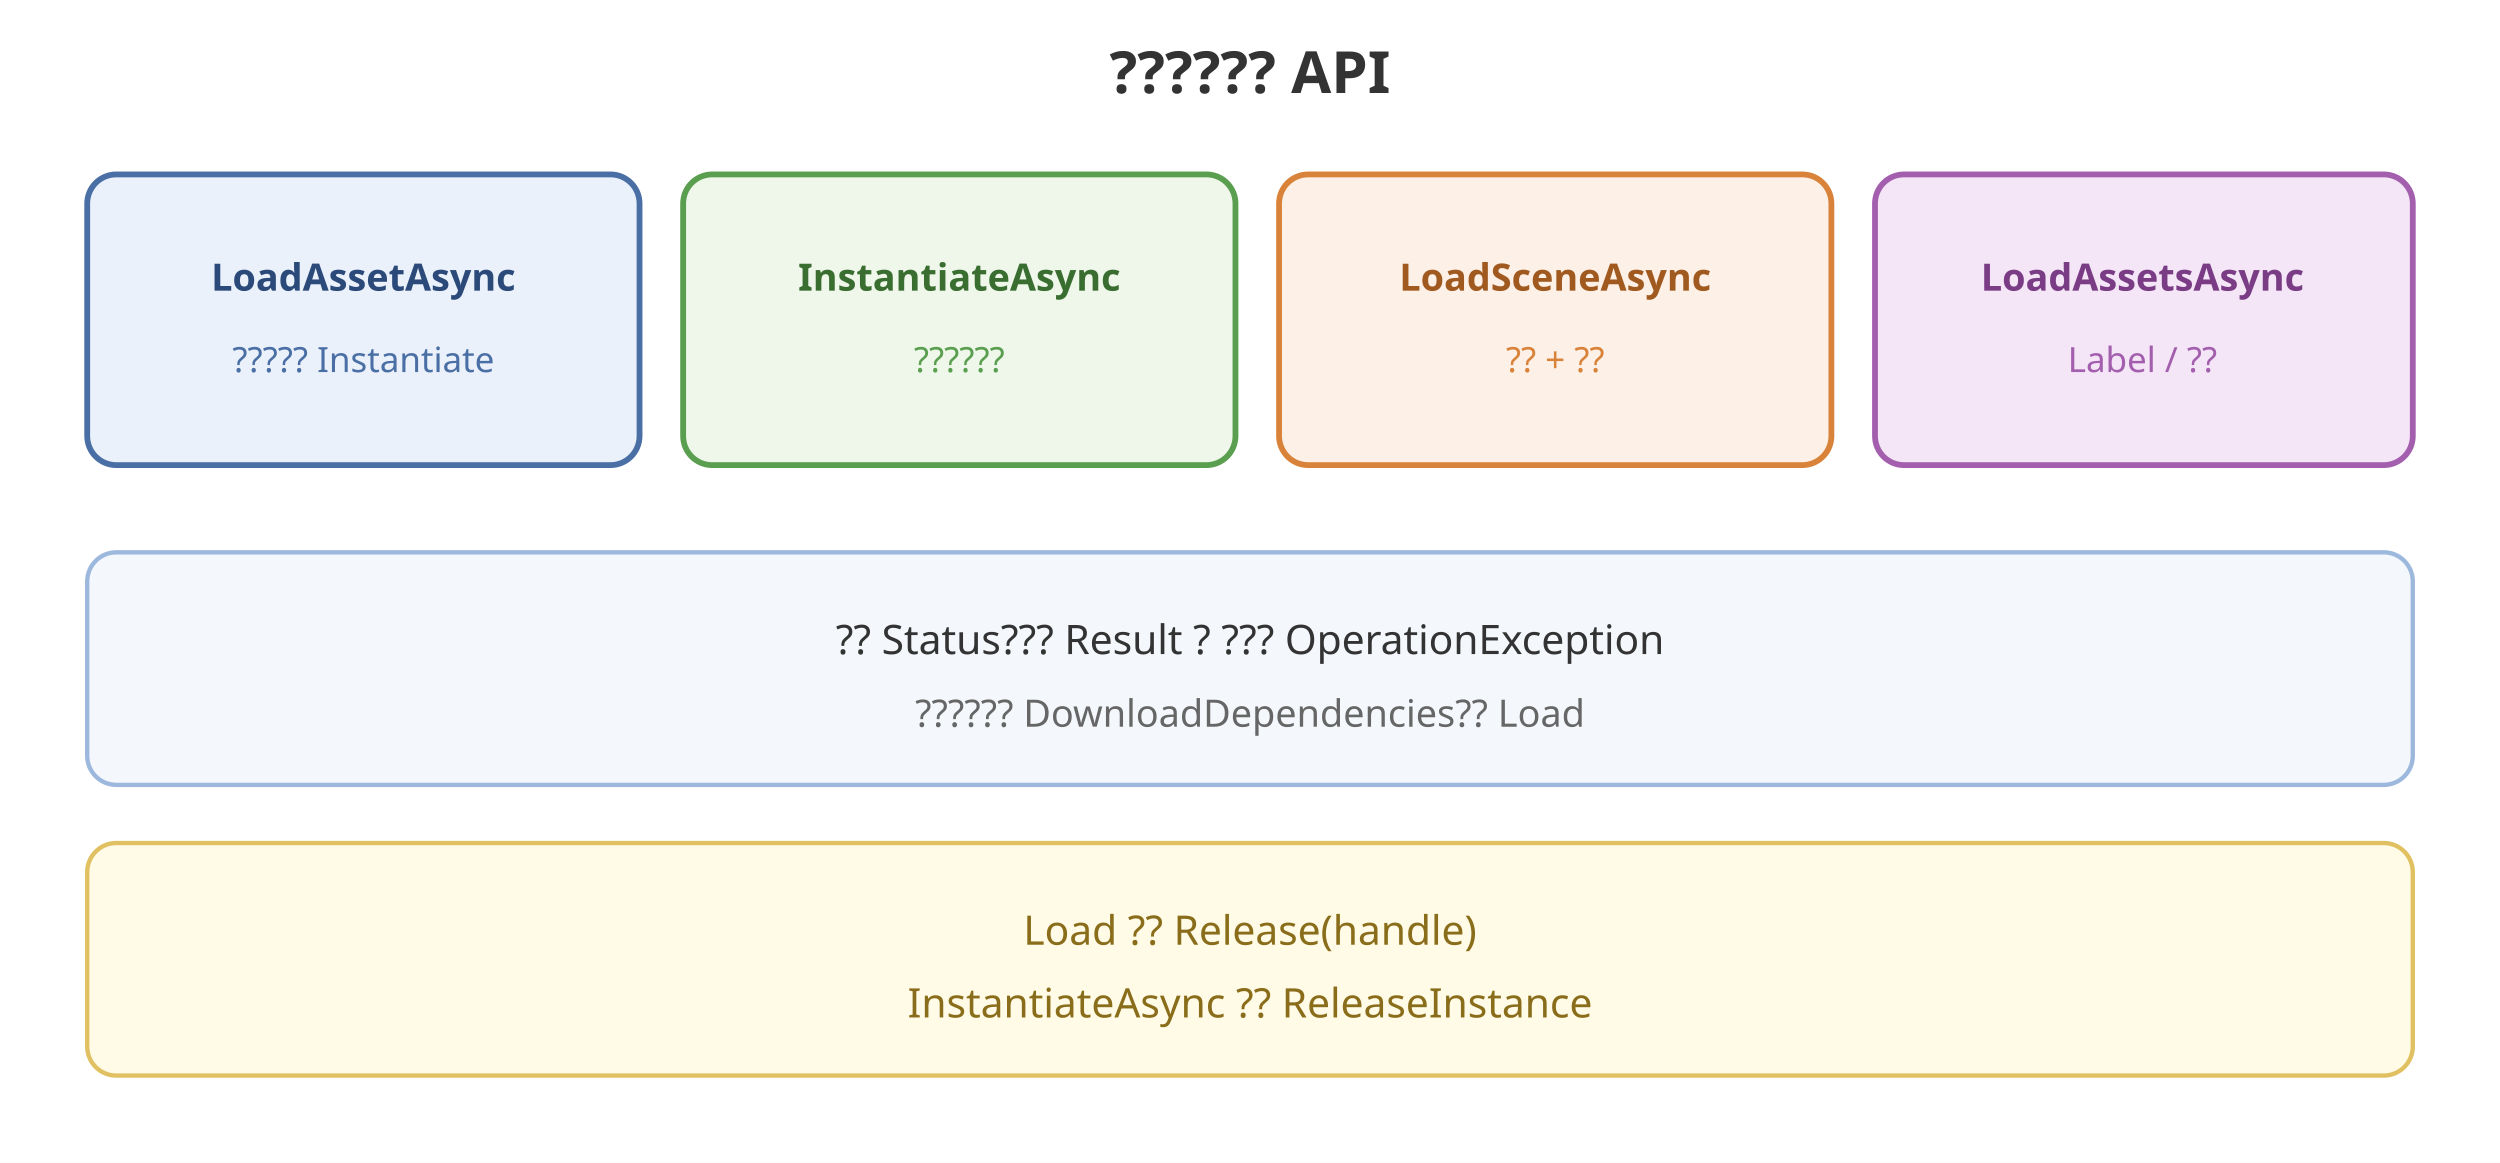
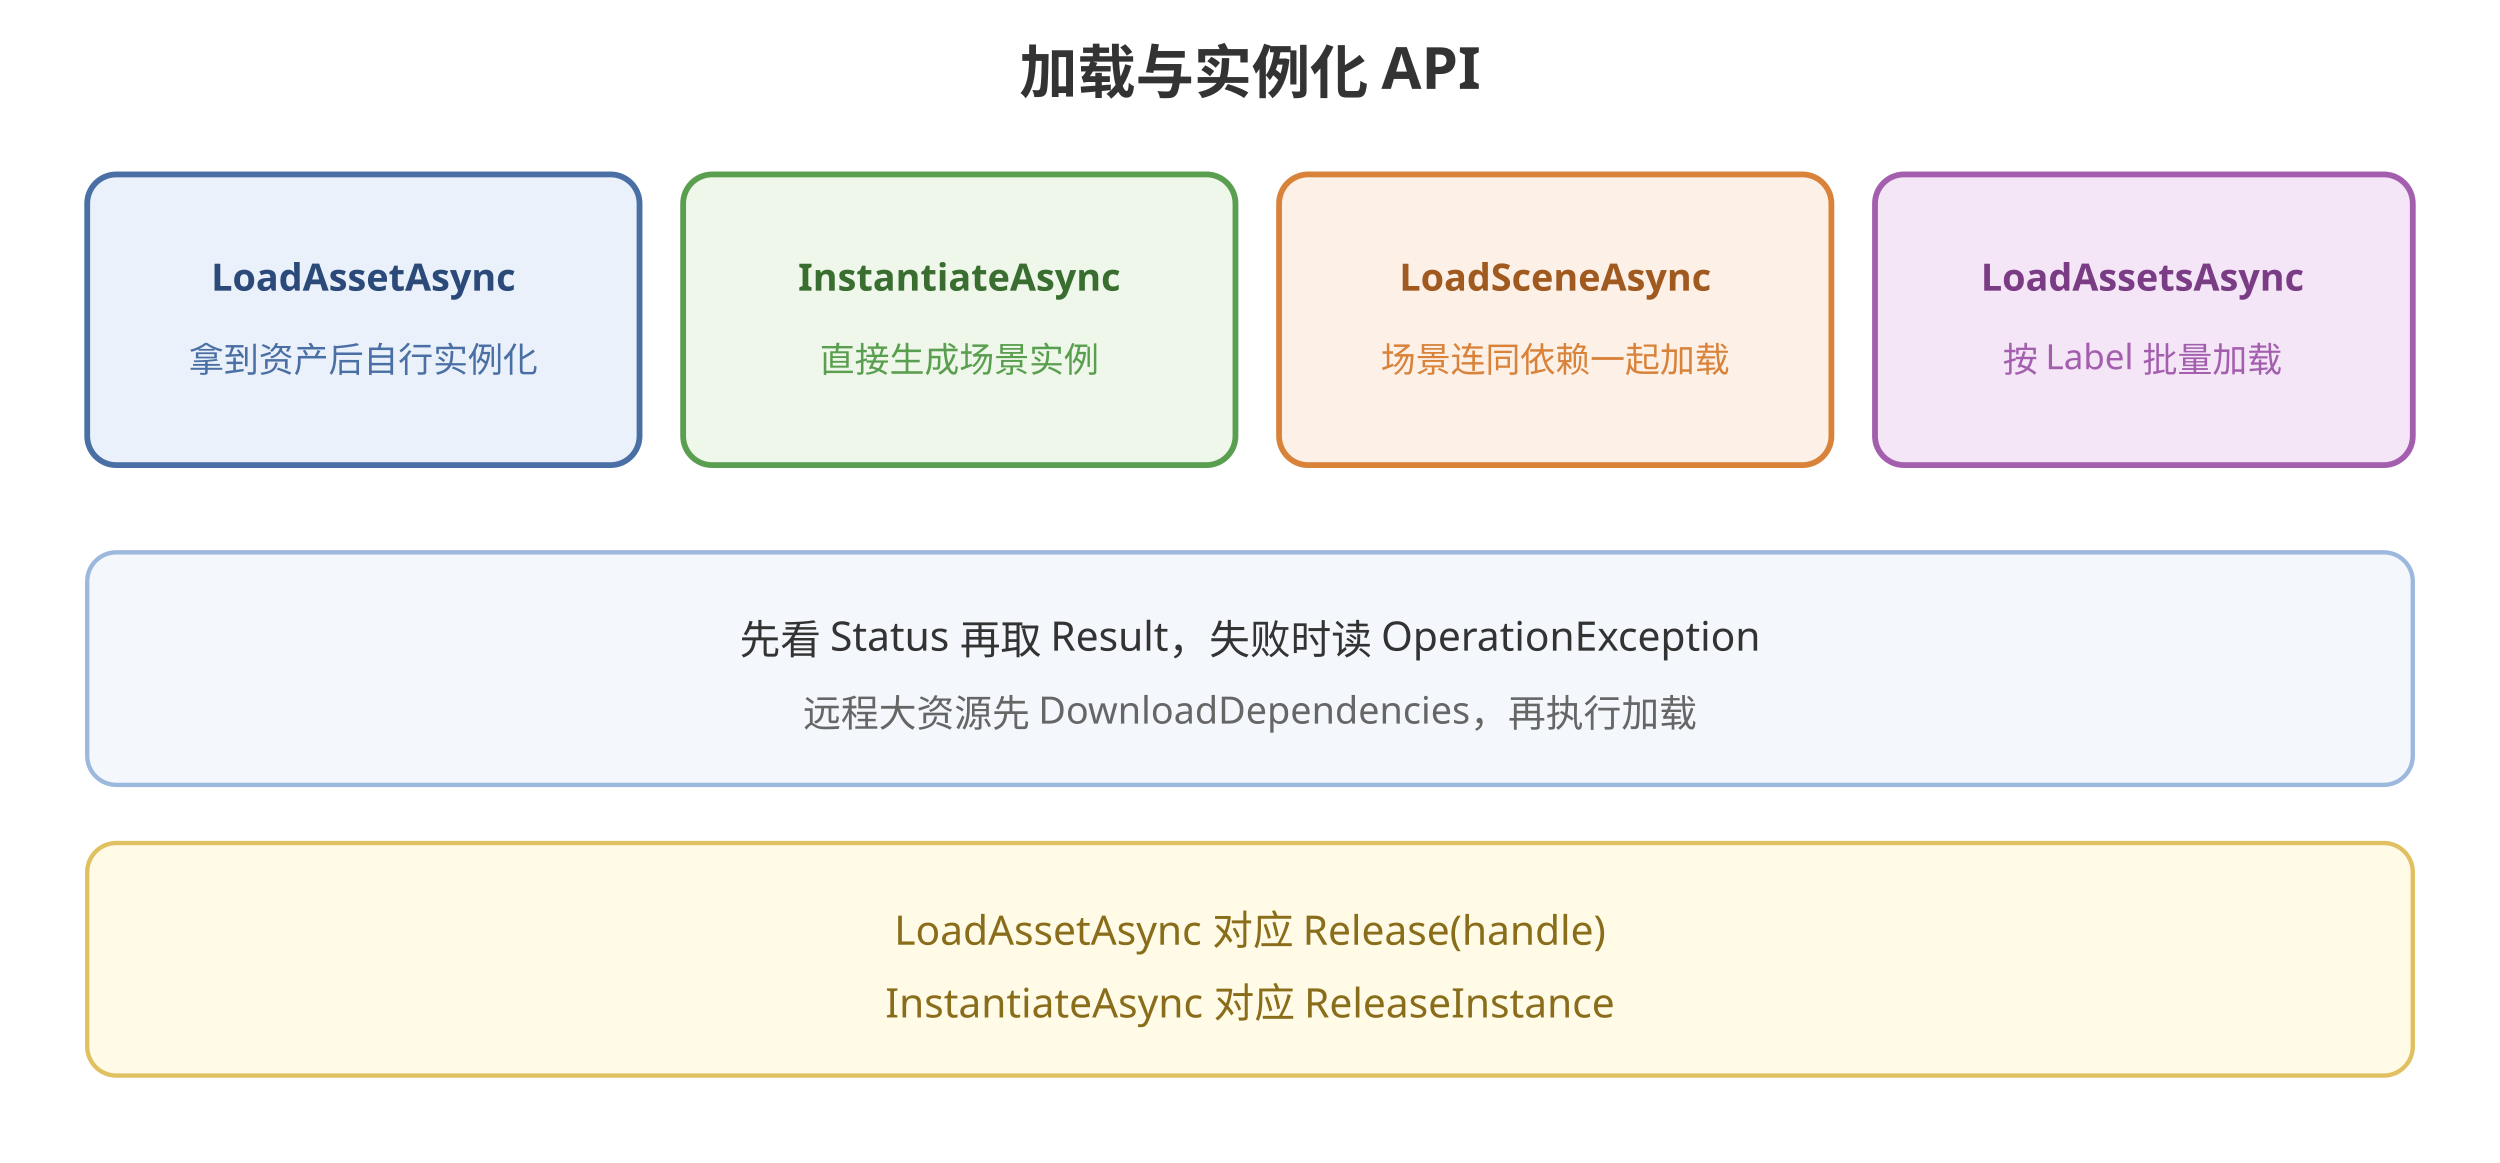
<svg xmlns="http://www.w3.org/2000/svg" width="860" height="400" viewBox="0 0 860 400">
  <rect width="860" height="400" fill="#ffffff" />
-   <text x="430" y="32" text-anchor="middle" font-size="20" font-family="sans-serif" font-weight="bold" fill="#333">?????? API</text>
+   <text x="430" y="32" text-anchor="middle" font-size="20" font-family="sans-serif" font-weight="bold" fill="#333">加载与实例化 API</text>
  <rect x="30" y="60" width="190" height="100" rx="10" fill="#eaf1fa" stroke="#4a6fa5" stroke-width="2" />
  <text x="125" y="100" text-anchor="middle" font-size="13" font-family="sans-serif" font-weight="bold" fill="#2b4a7a">LoadAssetAsync</text>
-   <text x="125" y="128" text-anchor="middle" font-size="12" font-family="sans-serif" fill="#4a6fa5">????? Instantiate</text>
+   <text x="125" y="128" text-anchor="middle" font-size="12" font-family="sans-serif" fill="#4a6fa5">拿到资产后自行实例化</text>
  <rect x="235" y="60" width="190" height="100" rx="10" fill="#eef7ea" stroke="#5a9e4f" stroke-width="2" />
  <text x="330" y="100" text-anchor="middle" font-size="13" font-family="sans-serif" font-weight="bold" fill="#3a6e31">InstantiateAsync</text>
-   <text x="330" y="128" text-anchor="middle" font-size="12" font-family="sans-serif" fill="#5a9e4f">??????</text>
+   <text x="330" y="128" text-anchor="middle" font-size="12" font-family="sans-serif" fill="#5a9e4f">直接生成场景实例</text>
  <rect x="440" y="60" width="190" height="100" rx="10" fill="#fdf0e7" stroke="#d9833a" stroke-width="2" />
  <text x="535" y="100" text-anchor="middle" font-size="13" font-family="sans-serif" font-weight="bold" fill="#a05a20">LoadSceneAsync</text>
-   <text x="535" y="128" text-anchor="middle" font-size="12" font-family="sans-serif" fill="#d9833a">?? + ??</text>
+   <text x="535" y="128" text-anchor="middle" font-size="12" font-family="sans-serif" fill="#d9833a">场景连同依赖一起加载</text>
  <rect x="645" y="60" width="185" height="100" rx="10" fill="#f4e6f7" stroke="#a35fae" stroke-width="2" />
  <text x="737" y="100" text-anchor="middle" font-size="13" font-family="sans-serif" font-weight="bold" fill="#7a3d85">LoadAssetsAsync</text>
-   <text x="737" y="128" text-anchor="middle" font-size="12" font-family="sans-serif" fill="#a35fae">Label / ??</text>
+   <text x="737" y="128" text-anchor="middle" font-size="12" font-family="sans-serif" fill="#a35fae">按 Label 批量加载</text>
  <rect x="30" y="190" width="800" height="80" rx="10" fill="#f4f8fd" stroke="#9db8dd" stroke-width="1.5" />
-   <text x="430" y="225" text-anchor="middle" font-size="14" font-family="sans-serif" fill="#333">?? Status??? Result ? ??? OperationException</text>
-   <text x="430" y="250" text-anchor="middle" font-size="13" font-family="sans-serif" fill="#666">?????? DownloadDependencies?? Load</text>
+   <text x="430" y="225" text-anchor="middle" font-size="14" font-family="sans-serif" fill="#333">先看 Status 再取 Result，失败时读 OperationException</text>
+   <text x="430" y="250" text-anchor="middle" font-size="13" font-family="sans-serif" fill="#666">远程大资源先 DownloadDependencies，再执行加载</text>
  <rect x="30" y="290" width="800" height="80" rx="10" fill="#fffbe6" stroke="#e0c060" stroke-width="1.5" />
-   <text x="430" y="325" text-anchor="middle" font-size="14" font-family="sans-serif" fill="#8a6d1a">Load ?? Release(handle)</text>
-   <text x="430" y="350" text-anchor="middle" font-size="14" font-family="sans-serif" fill="#8a6d1a">InstantiateAsync ?? ReleaseInstance</text>
+   <text x="430" y="325" text-anchor="middle" font-size="14" font-family="sans-serif" fill="#8a6d1a">LoadAssetAsync 对应 Release(handle)</text>
+   <text x="430" y="350" text-anchor="middle" font-size="14" font-family="sans-serif" fill="#8a6d1a">InstantiateAsync 对应 ReleaseInstance</text>
</svg>
